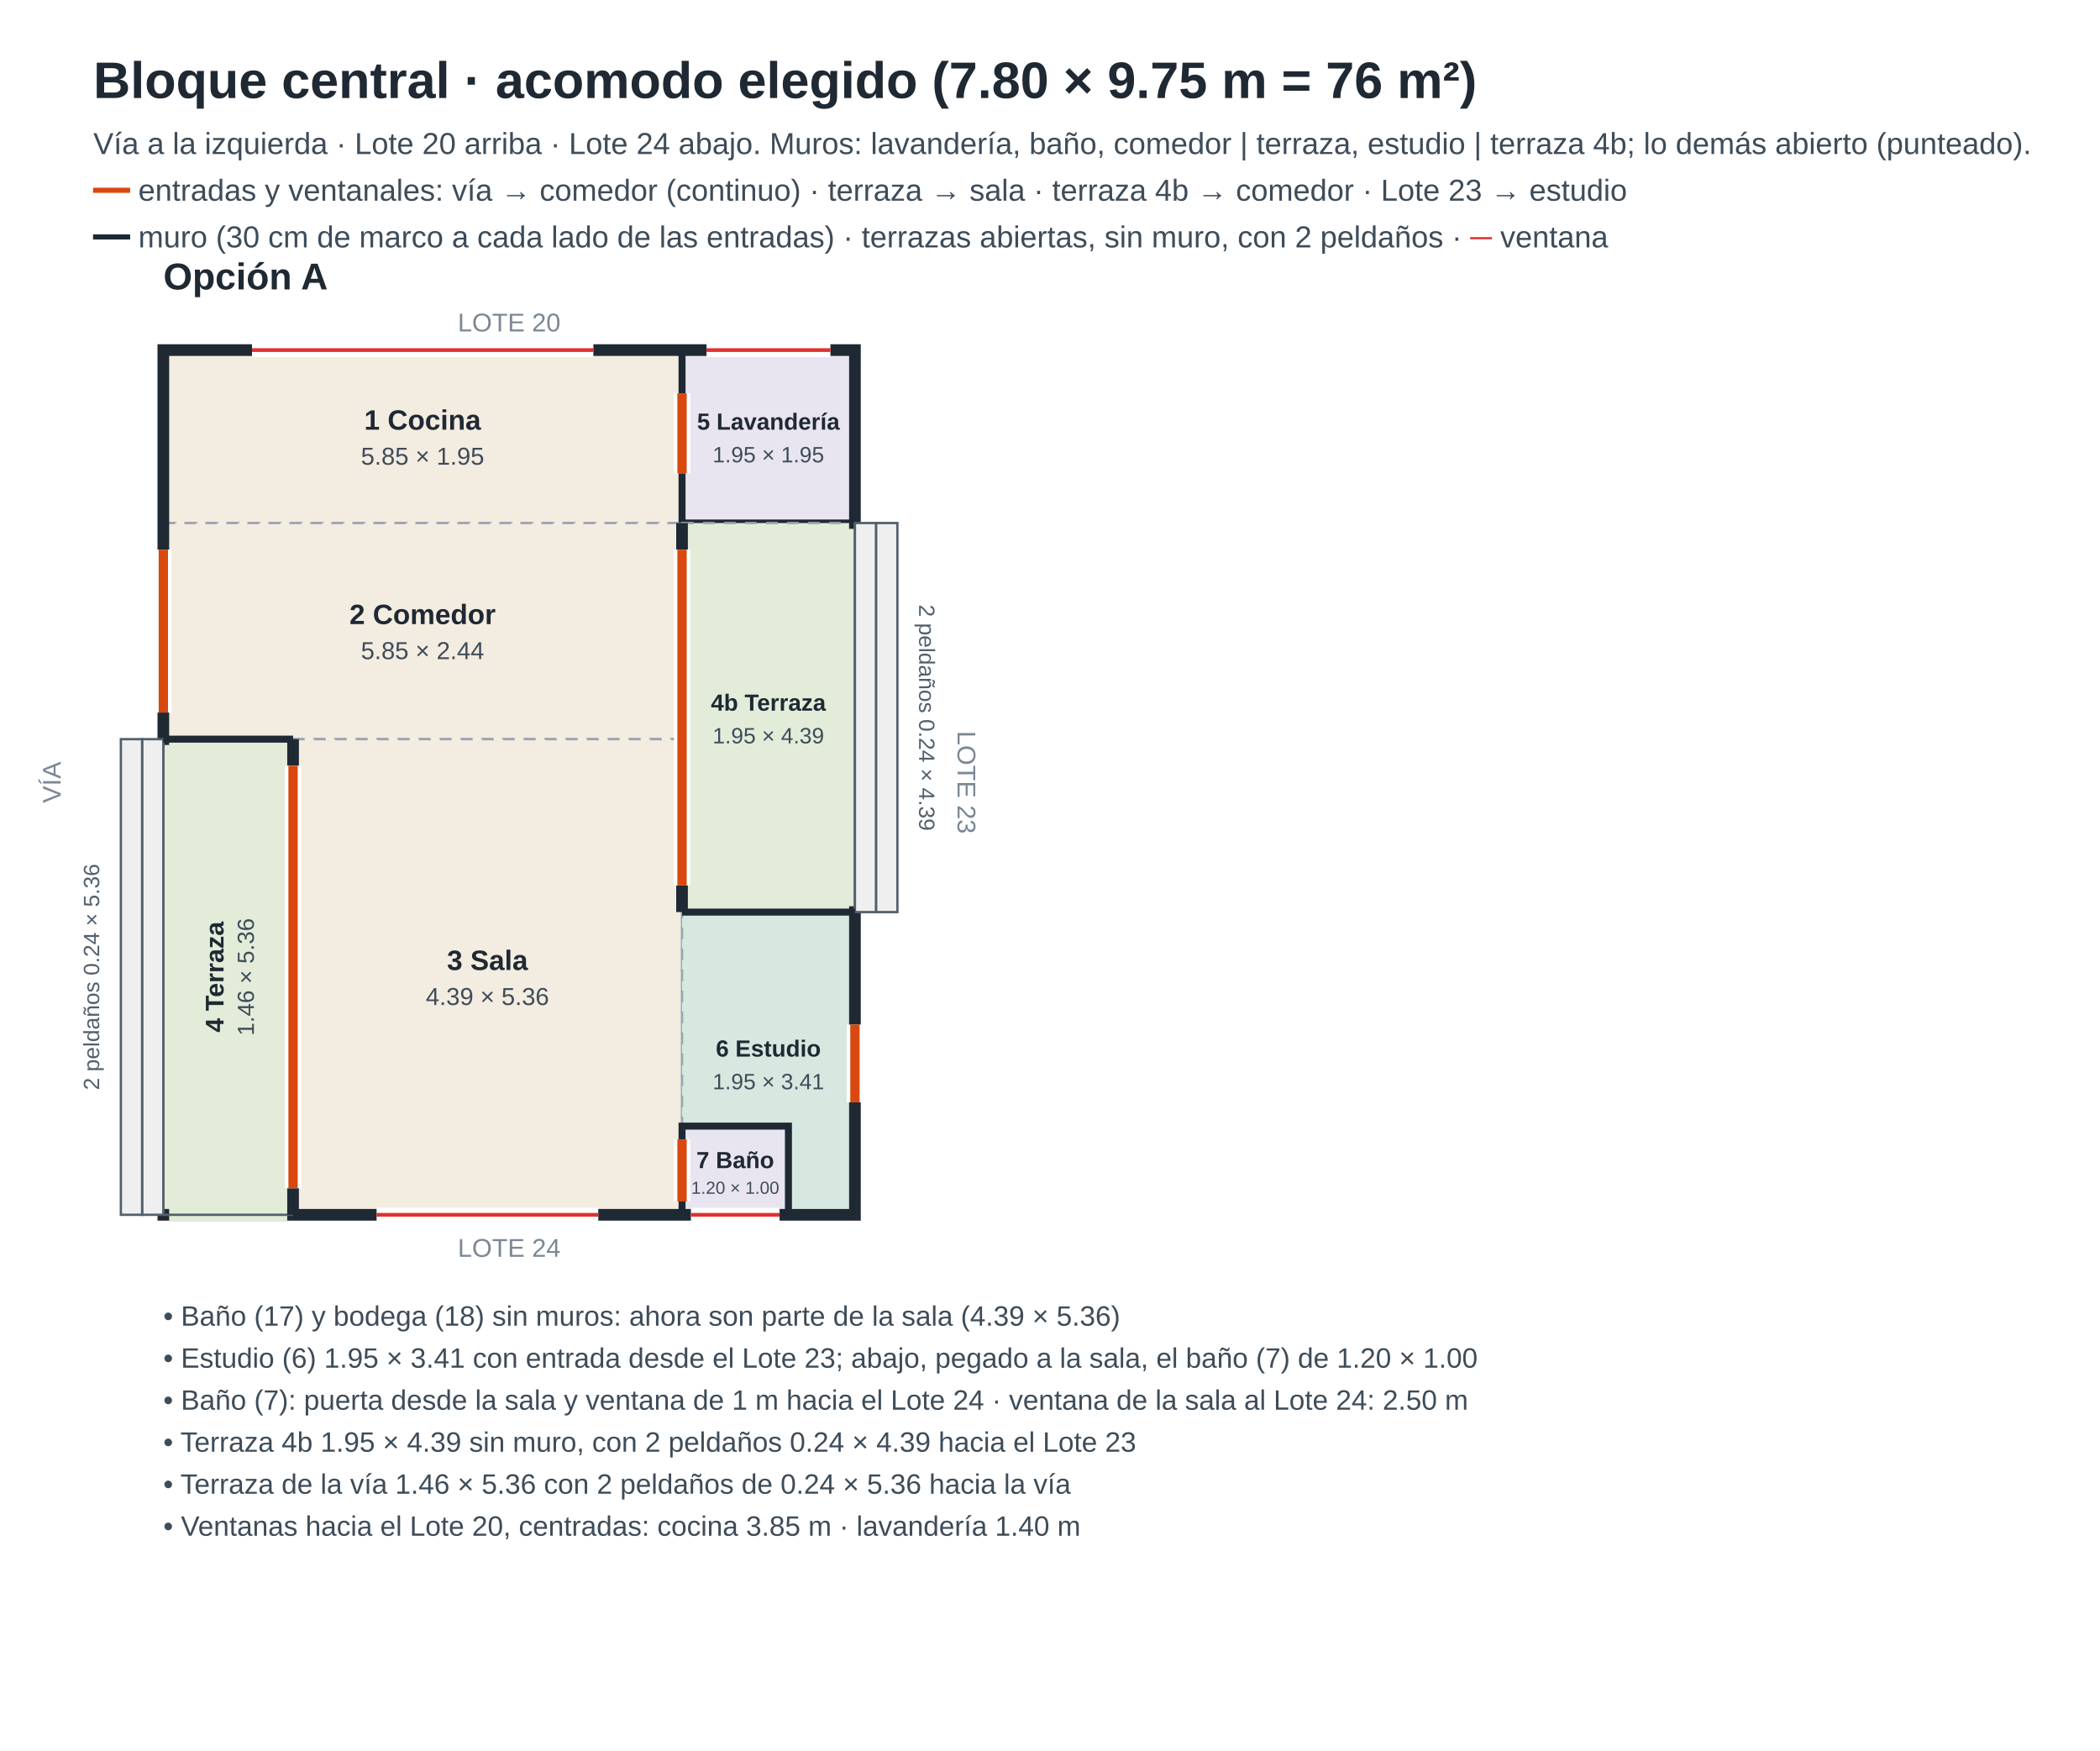
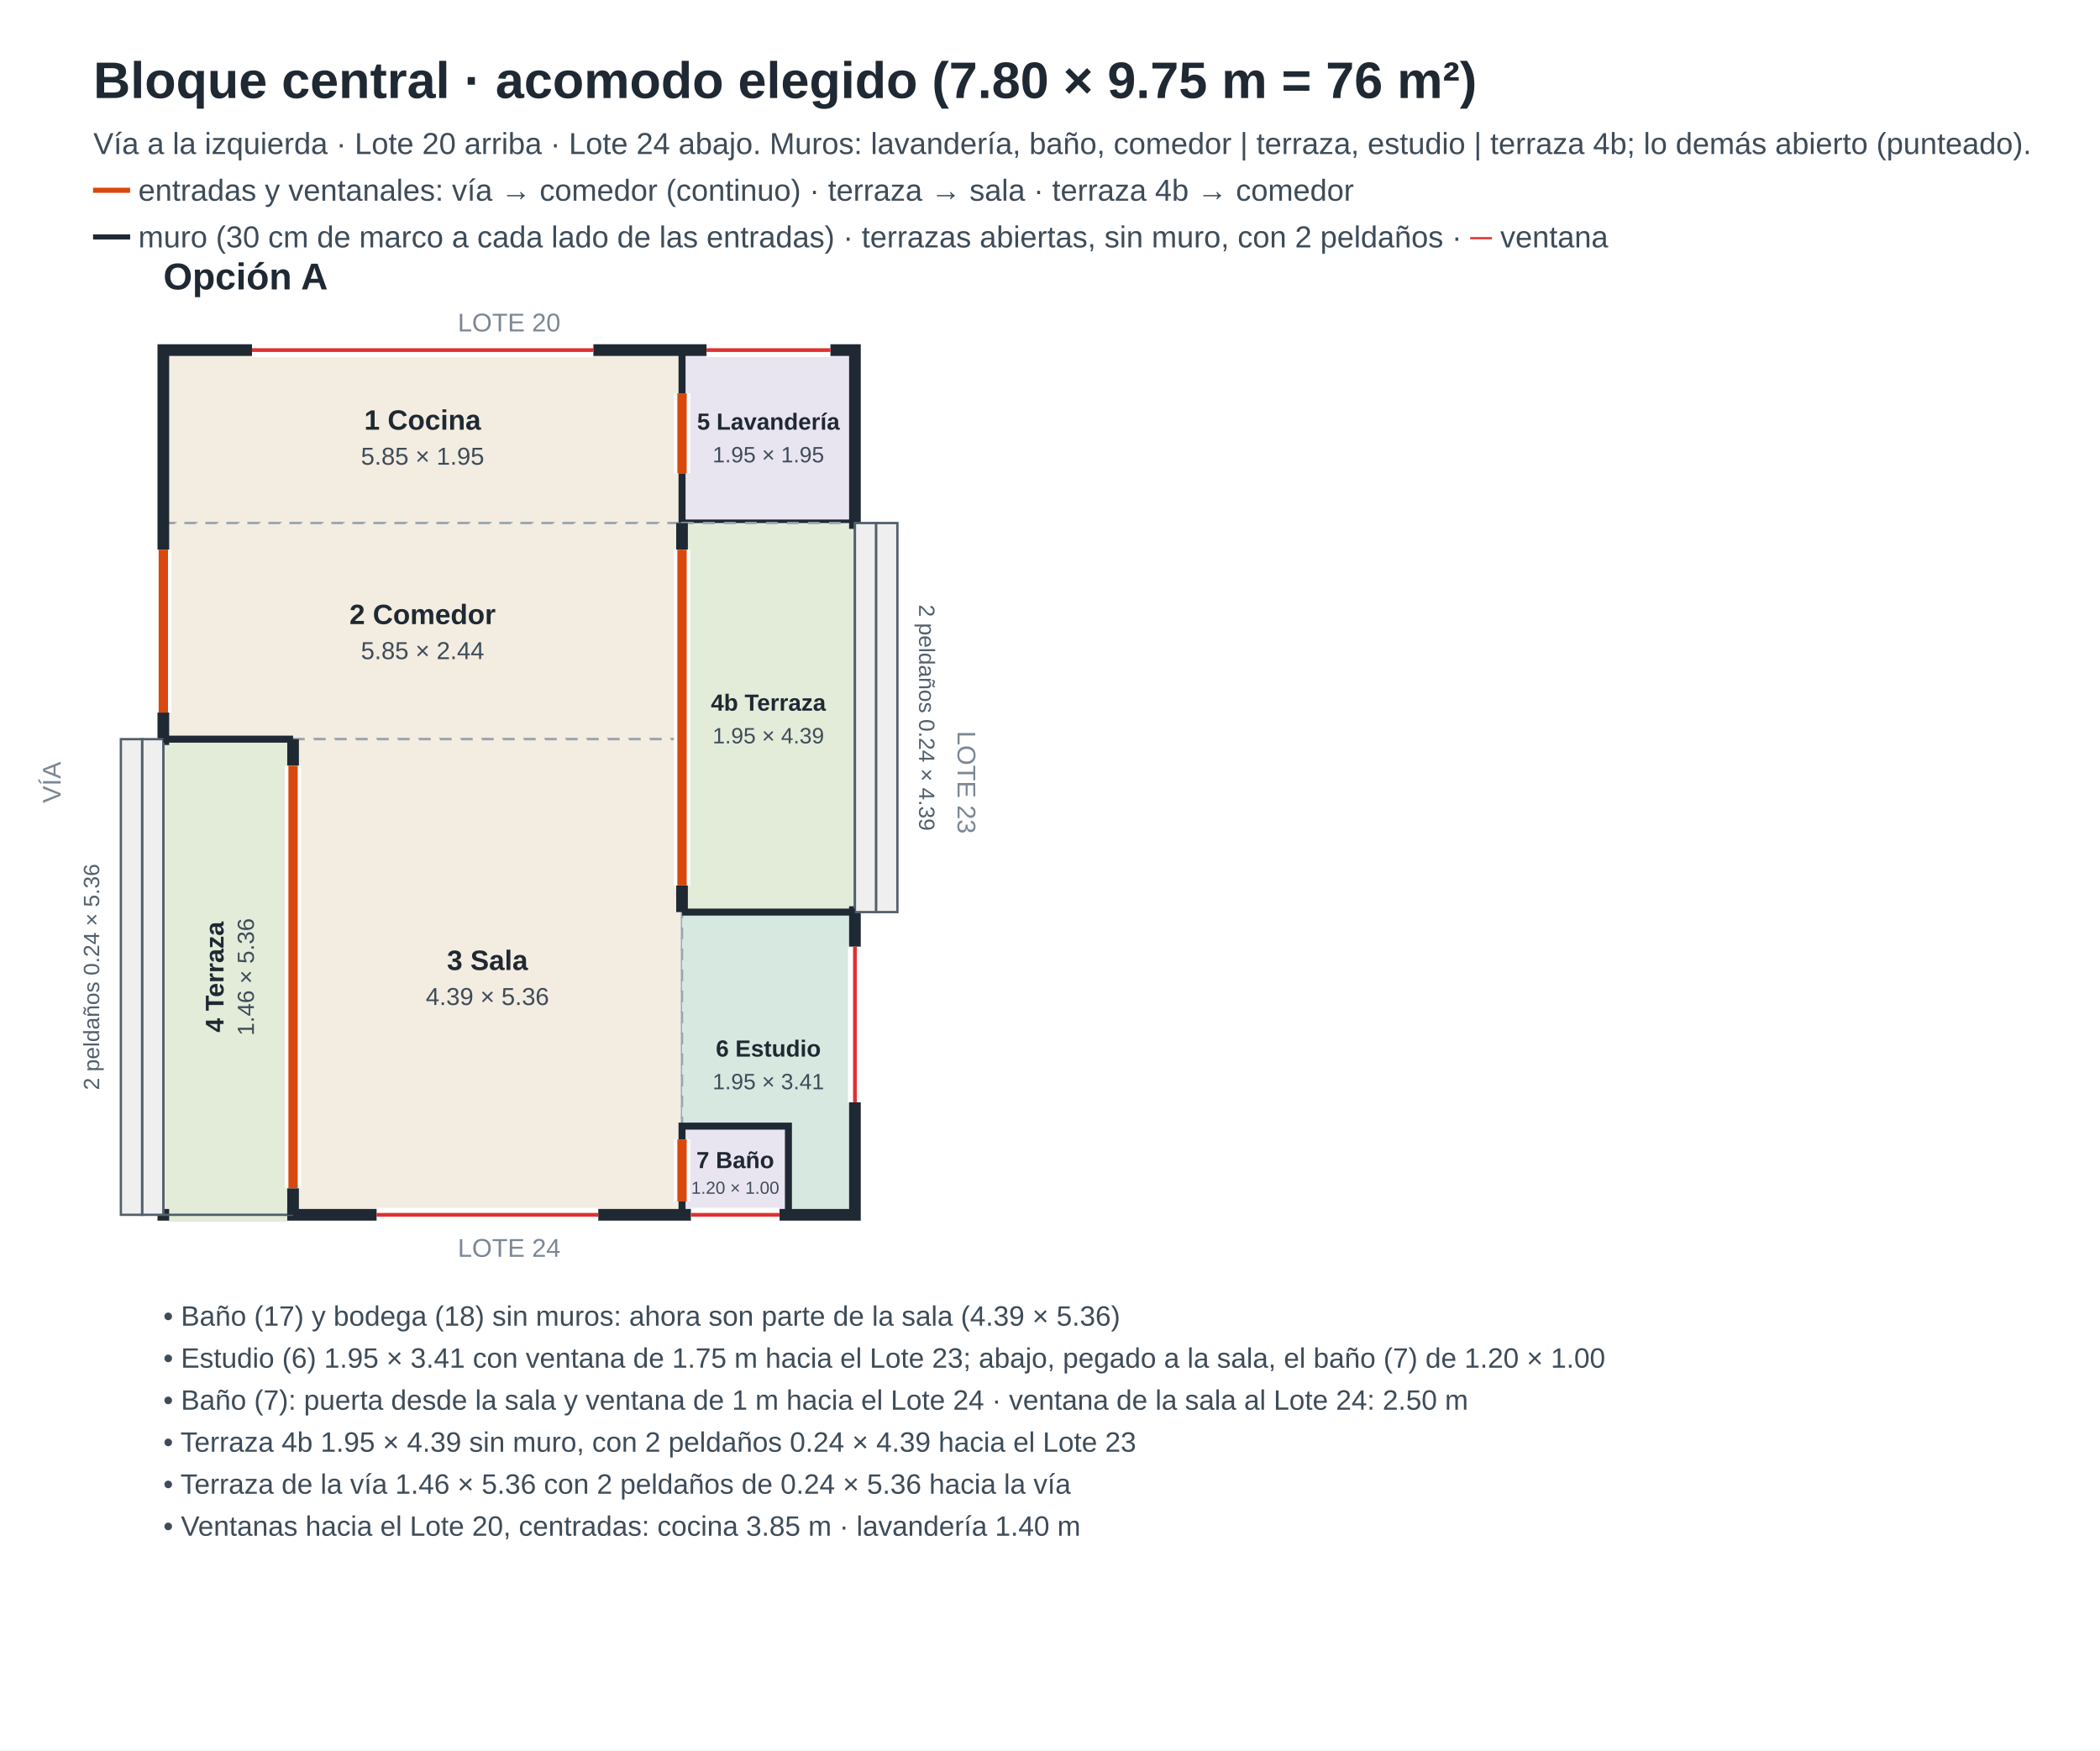
<svg xmlns="http://www.w3.org/2000/svg" viewBox="0 0 900 750" width="900" height="750" font-family="Segoe UI, Arial, sans-serif">
  <rect width="900" height="750" fill="#ffffff" />
  <text x="40" y="42" font-size="22" font-weight="700" fill="#1f2933">Bloque central · acomodo elegido (7.80 × 9.75 m = 76 m²)</text>
  <text x="40" y="66" font-size="13" fill="#3e4c59">Vía a la izquierda · Lote 20 arriba · Lote 24 abajo. Muros: lavandería, baño, comedor | terraza, estudio | terraza 4b; lo demás abierto (punteado).</text>
  <text x="40" y="86" font-size="13" fill="#3e4c59">
-     <tspan fill="#d9480f" font-weight="700">━━</tspan> entradas y ventanales: vía → comedor (continuo) · terraza → sala · terraza 4b → comedor · Lote 23 → estudio</text>
+     <tspan fill="#d9480f" font-weight="700">━━</tspan> entradas y ventanales: vía → comedor (continuo) · terraza → sala · terraza 4b → comedor</text>
  <text x="40" y="106" font-size="13" fill="#3e4c59">
    <tspan fill="#1f2933" font-weight="700">━━</tspan> muro (30 cm de marco a cada lado de las entradas) · terrazas abiertas, sin muro, con 2 peldaños · <tspan fill="#e03131" font-weight="700">─</tspan> ventana</text>
  <text x="70" y="124" font-size="16" font-weight="700" fill="#1f2933">Opción A</text>
  <rect x="70.0" y="150.0" width="222.3" height="74.1" fill="#f3ece0" stroke="#9aa5b1" stroke-width="1" stroke-dasharray="5 4" />
  <text x="181.1" y="184.1" font-size="12" font-weight="700" text-anchor="middle" fill="#1f2933">1 Cocina</text>
  <text x="181.1" y="199.1" font-size="10.5" text-anchor="middle" fill="#3e4c59">5.85 × 1.95</text>
  <rect x="292.3" y="150.0" width="74.1" height="74.1" fill="#e9e5f0" stroke="#1f2933" stroke-width="3" />
  <text x="329.3" y="184.1" font-size="10" font-weight="700" text-anchor="middle" fill="#1f2933">5 Lavandería</text>
  <text x="329.3" y="198.1" font-size="9.5" text-anchor="middle" fill="#3e4c59">1.95 × 1.95</text>
  <rect x="70.0" y="224.1" width="222.3" height="92.6" fill="#f3ece0" stroke="#9aa5b1" stroke-width="1" stroke-dasharray="5 4" />
  <text x="181.1" y="267.4" font-size="12" font-weight="700" text-anchor="middle" fill="#1f2933">2 Comedor</text>
  <text x="181.1" y="282.4" font-size="10.5" text-anchor="middle" fill="#3e4c59">5.85 × 2.44</text>
  <rect x="70.0" y="316.7" width="55.6" height="203.8" fill="#e2ecd9" stroke="#9aa5b1" stroke-width="1" stroke-dasharray="5 4" />
  <text x="97.8" y="416.6" font-size="11" font-weight="700" text-anchor="middle" fill="#1f2933" transform="rotate(-90 97.8 418.6)">4 Terraza</text>
  <text x="97.8" y="429.6" font-size="10" text-anchor="middle" fill="#3e4c59" transform="rotate(-90 97.8 418.6)">1.46 × 5.36</text>
  <rect x="125.6" y="316.7" width="166.7" height="203.8" fill="#f3ece0" stroke="#9aa5b1" stroke-width="1" stroke-dasharray="5 4" />
  <text x="208.9" y="415.6" font-size="12" font-weight="700" text-anchor="middle" fill="#1f2933">3 Sala</text>
  <text x="208.9" y="430.6" font-size="10.5" text-anchor="middle" fill="#3e4c59">4.39 × 5.36</text>
  <rect x="292.3" y="224.1" width="74.1" height="166.7" fill="#e2ecd9" stroke="#9aa5b1" stroke-width="1" stroke-dasharray="5 4" />
  <text x="329.3" y="304.5" font-size="10" font-weight="700" text-anchor="middle" fill="#1f2933">4b Terraza</text>
  <text x="329.3" y="318.5" font-size="9.5" text-anchor="middle" fill="#3e4c59">1.95 × 4.39</text>
  <rect x="292.3" y="390.8" width="74.1" height="129.7" fill="#d7e8e0" stroke="#9aa5b1" stroke-width="1" stroke-dasharray="5 4" />
  <text x="329.3" y="452.7" font-size="10" font-weight="700" text-anchor="middle" fill="#1f2933">6 Estudio</text>
  <text x="329.3" y="466.7" font-size="9.5" text-anchor="middle" fill="#3e4c59">1.95 × 3.41</text>
  <rect x="292.3" y="482.5" width="45.6" height="38.0" fill="#e9e5f0" stroke="#1f2933" stroke-width="3" />
  <text x="315.1" y="500.5" font-size="10" font-weight="700" text-anchor="middle" fill="#1f2933">7 Baño</text>
  <text x="315.1" y="511.5" font-size="7.5" text-anchor="middle" fill="#3e4c59">1.20 × 1.00</text>
  <rect x="70.0" y="150.0" width="296.4" height="370.5" fill="none" stroke="#1f2933" stroke-width="5" />
  <line x1="72.5" y1="520.5" x2="123.1" y2="520.5" stroke="#e2ecd9" stroke-width="6" />
  <line x1="70.0" y1="520.5" x2="125.6" y2="520.5" stroke="#52606d" stroke-width="1" />
  <line x1="70.0" y1="319.2" x2="70.0" y2="518.0" stroke="#e2ecd9" stroke-width="6" />
  <line x1="70.0" y1="316.7" x2="70.0" y2="520.5" stroke="#52606d" stroke-width="1" />
  <rect x="60.9" y="316.7" width="9.1" height="203.8" fill="#efefef" stroke="#52606d" stroke-width="1" />
  <rect x="51.8" y="316.7" width="9.1" height="203.8" fill="#efefef" stroke="#52606d" stroke-width="1" />
  <text x="42.5" y="418.6" font-size="9.5" fill="#52606d" text-anchor="middle" transform="rotate(-90 42.5 418.6)">2 peldaños 0.24 × 5.36</text>
  <line x1="366.4" y1="226.6" x2="366.4" y2="388.3" stroke="#e2ecd9" stroke-width="6" />
  <line x1="366.4" y1="224.1" x2="366.4" y2="390.8" stroke="#52606d" stroke-width="1" />
  <rect x="366.4" y="224.1" width="9.1" height="166.7" fill="#efefef" stroke="#52606d" stroke-width="1" />
  <rect x="375.5" y="224.1" width="9.1" height="166.7" fill="#efefef" stroke="#52606d" stroke-width="1" />
  <text x="393.9" y="307.5" font-size="9.5" fill="#52606d" text-anchor="middle" transform="rotate(90 393.9 307.5)">2 peldaños 0.24 × 4.39</text>
  <line x1="70.0" y1="316.7" x2="125.6" y2="316.7" stroke="#1f2933" stroke-width="3" />
  <line x1="292.3" y1="390.8" x2="366.4" y2="390.8" stroke="#1f2933" stroke-width="3" />
  <line x1="125.6" y1="316.7" x2="125.6" y2="328.1" stroke="#1f2933" stroke-width="5" />
  <line x1="125.6" y1="509.1" x2="125.6" y2="520.5" stroke="#1f2933" stroke-width="5" />
  <line x1="292.3" y1="224.1" x2="292.3" y2="235.5" stroke="#1f2933" stroke-width="5" />
  <line x1="292.3" y1="379.4" x2="292.3" y2="390.8" stroke="#1f2933" stroke-width="5" />
  <line x1="108.0" y1="150.0" x2="254.3" y2="150.0" stroke="#ffffff" stroke-width="6" />
  <line x1="108.0" y1="150.0" x2="254.3" y2="150.0" stroke="#e03131" stroke-width="1.6" />
  <line x1="302.8" y1="150.0" x2="355.9" y2="150.0" stroke="#ffffff" stroke-width="6" />
  <line x1="302.8" y1="150.0" x2="355.9" y2="150.0" stroke="#e03131" stroke-width="1.6" />
  <line x1="161.4" y1="520.5" x2="256.4" y2="520.5" stroke="#ffffff" stroke-width="6" />
  <line x1="161.4" y1="520.5" x2="256.4" y2="520.5" stroke="#e03131" stroke-width="1.6" />
  <line x1="296.1" y1="520.5" x2="334.1" y2="520.5" stroke="#ffffff" stroke-width="6" />
  <line x1="296.1" y1="520.5" x2="334.1" y2="520.5" stroke="#e03131" stroke-width="1.6" />
+   <line x1="366.4" y1="405.6" x2="366.4" y2="472.3" stroke="#ffffff" stroke-width="6" />
+   <line x1="366.4" y1="405.6" x2="366.4" y2="472.3" stroke="#e03131" stroke-width="1.6" />
  <line x1="70.0" y1="235.5" x2="70.0" y2="305.3" stroke="#ffffff" stroke-width="7" />
  <line x1="70.0" y1="235.5" x2="70.0" y2="305.3" stroke="#d9480f" stroke-width="4" />
  <line x1="125.6" y1="328.1" x2="125.6" y2="509.1" stroke="#ffffff" stroke-width="7" />
  <line x1="125.6" y1="328.1" x2="125.6" y2="509.1" stroke="#d9480f" stroke-width="4" />
-   <line x1="366.4" y1="439.0" x2="366.4" y2="472.3" stroke="#ffffff" stroke-width="7" />
-   <line x1="366.4" y1="439.0" x2="366.4" y2="472.3" stroke="#d9480f" stroke-width="4" />
  <line x1="292.3" y1="235.5" x2="292.3" y2="379.4" stroke="#ffffff" stroke-width="7" />
  <line x1="292.3" y1="235.5" x2="292.3" y2="379.4" stroke="#d9480f" stroke-width="4" />
  <line x1="292.3" y1="168.5" x2="292.3" y2="202.8" stroke="#ffffff" stroke-width="7" />
  <line x1="292.3" y1="168.5" x2="292.3" y2="202.8" stroke="#d9480f" stroke-width="4" />
  <line x1="292.3" y1="488.2" x2="292.3" y2="514.8" stroke="#ffffff" stroke-width="7" />
  <line x1="292.3" y1="488.2" x2="292.3" y2="514.8" stroke="#d9480f" stroke-width="4" />
  <text x="26.0" y="335.2" font-size="11" fill="#7b8794" text-anchor="middle" transform="rotate(-90 26.0 335.2)">VÍA</text>
  <text x="218.2" y="142.0" font-size="11" fill="#7b8794" text-anchor="middle">LOTE 20</text>
  <text x="218.2" y="538.5" font-size="11" fill="#7b8794" text-anchor="middle">LOTE 24</text>
  <text x="410.4" y="335.2" font-size="11" fill="#7b8794" text-anchor="middle" transform="rotate(90 410.4 335.2)">LOTE 23</text>
  <text x="70" y="568" font-size="12" fill="#3e4c59">• Baño (17) y bodega (18) sin muros: ahora son parte de la sala (4.39 × 5.36)</text>
-   <text x="70" y="586" font-size="12" fill="#3e4c59">• Estudio (6) 1.95 × 3.41 con entrada desde el Lote 23; abajo, pegado a la sala, el baño (7) de 1.20 × 1.00</text>
+   <text x="70" y="586" font-size="12" fill="#3e4c59">• Estudio (6) 1.95 × 3.41 con ventana de 1.75 m hacia el Lote 23; abajo, pegado a la sala, el baño (7) de 1.20 × 1.00</text>
  <text x="70" y="604" font-size="12" fill="#3e4c59">• Baño (7): puerta desde la sala y ventana de 1 m hacia el Lote 24 · ventana de la sala al Lote 24: 2.50 m</text>
  <text x="70" y="622" font-size="12" fill="#3e4c59">• Terraza 4b 1.95 × 4.39 sin muro, con 2 peldaños 0.24 × 4.39 hacia el Lote 23</text>
  <text x="70" y="640" font-size="12" fill="#3e4c59">• Terraza de la vía 1.46 × 5.36 con 2 peldaños de 0.24 × 5.36 hacia la vía</text>
  <text x="70" y="658" font-size="12" fill="#3e4c59">• Ventanas hacia el Lote 20, centradas: cocina 3.85 m · lavandería 1.40 m</text>
</svg>
